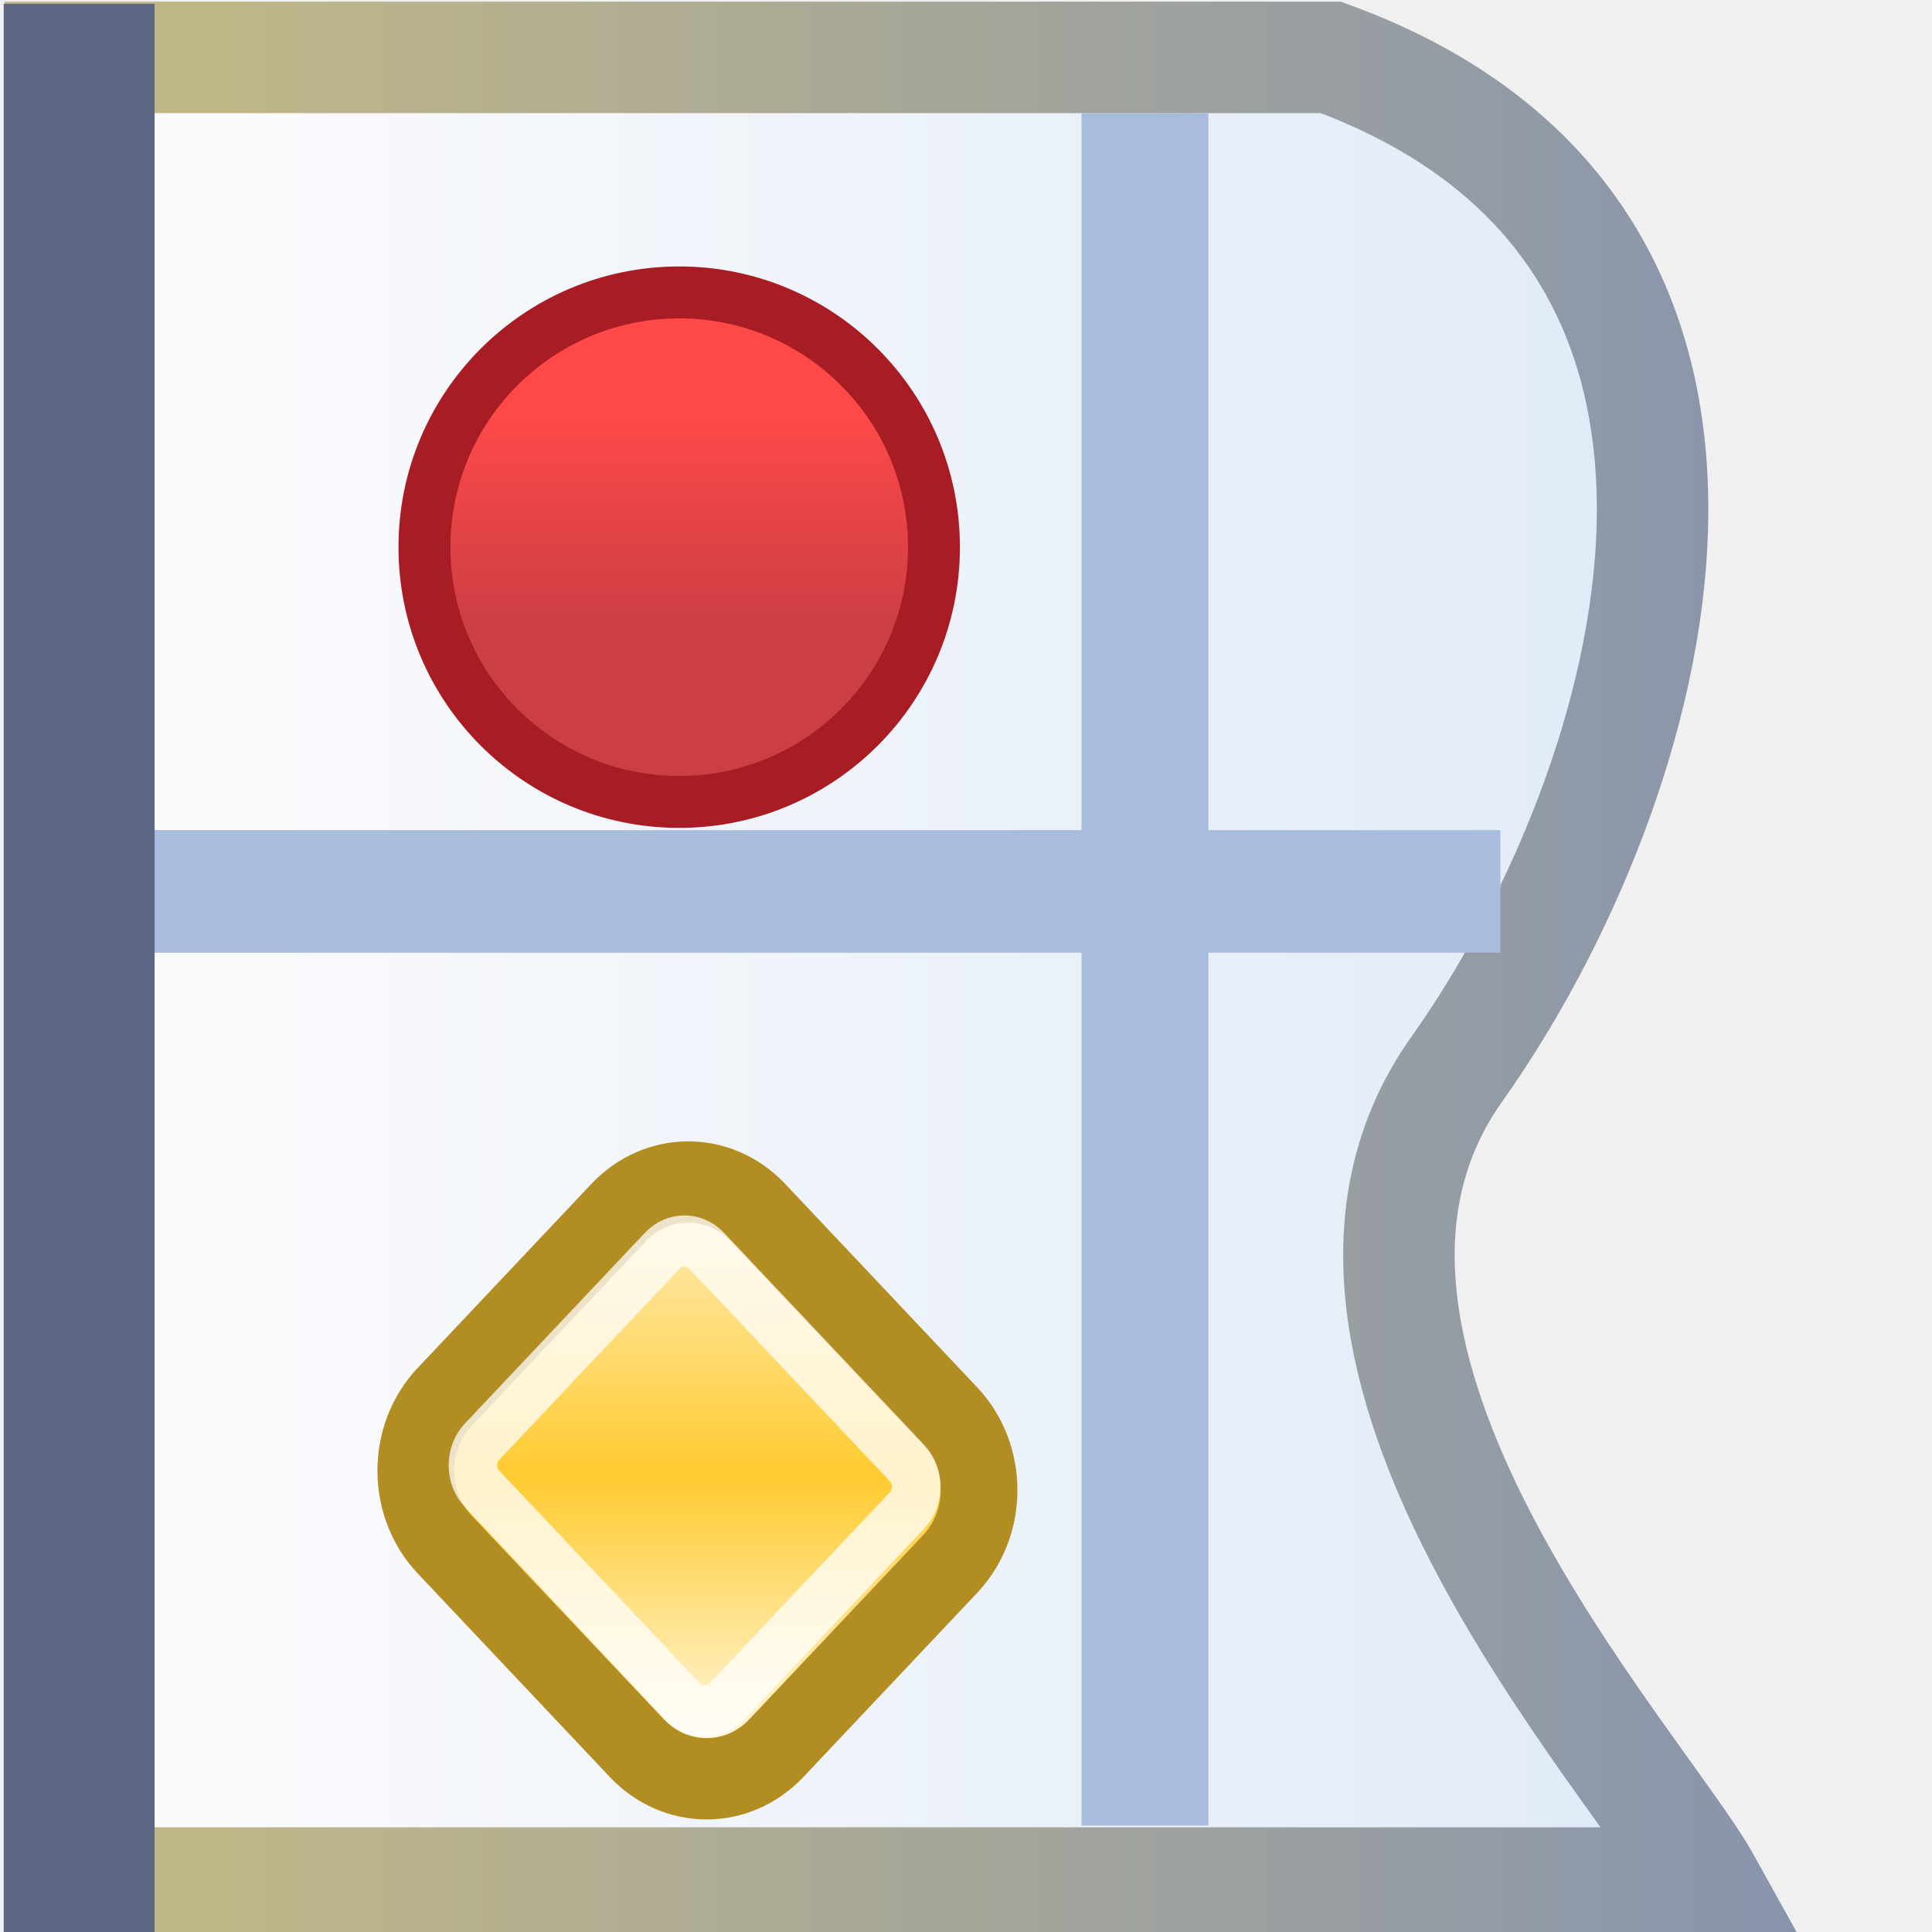
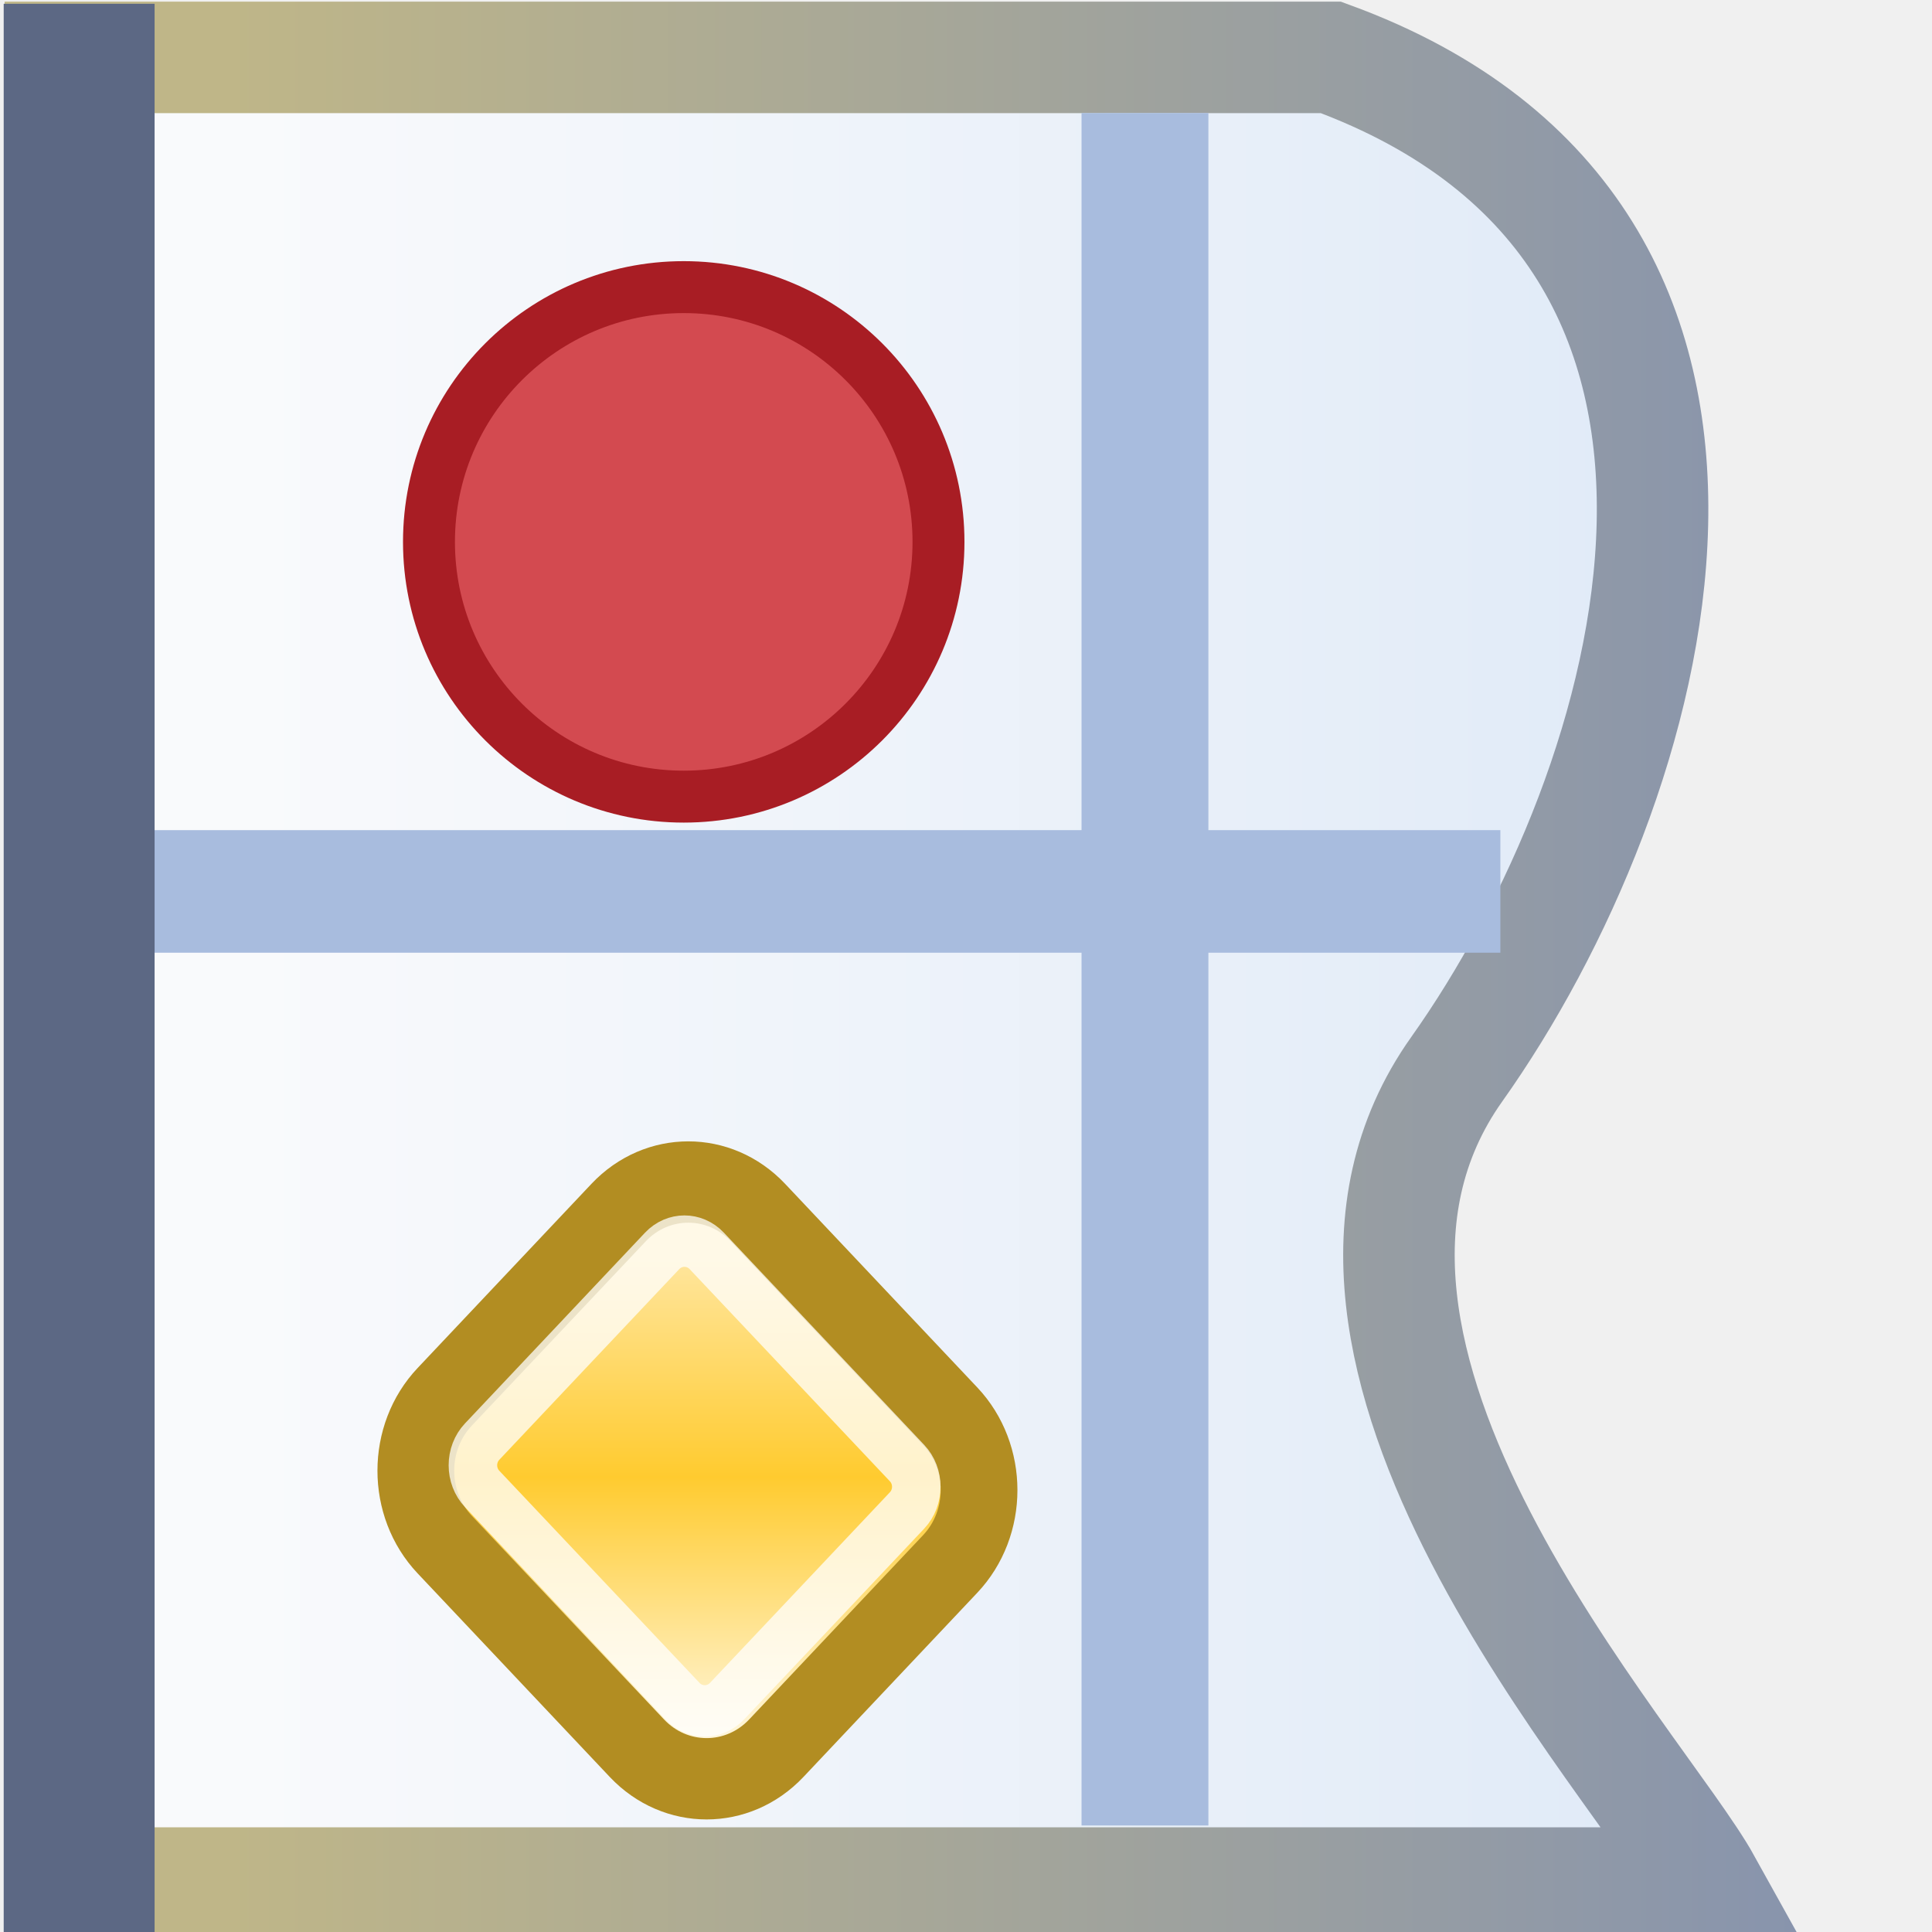
<svg xmlns="http://www.w3.org/2000/svg" xmlns:xlink="http://www.w3.org/1999/xlink" width="16" height="16" id="svg2" version="1.1">
  <defs id="defs4">
    <linearGradient id="linearGradient5105">
      <stop style="stop-color:#bfb688;stop-opacity:1;" offset="0" id="stop5107" />
      <stop style="stop-color:#8693ae;stop-opacity:1" offset="1" id="stop5109" />
    </linearGradient>
    <linearGradient id="linearGradient5255">
      <stop style="stop-color:#f9fafc;stop-opacity:1" offset="0" id="stop5257" />
      <stop style="stop-color:#dee9f7;stop-opacity:1" offset="1" id="stop5259" />
    </linearGradient>
    <linearGradient id="linearGradient4903-7-7-52">
      <stop id="stop4905-2-3-9" offset="0" style="stop-color:#ffe69f;stop-opacity:1" />
      <stop style="stop-color:#ffcb2f;stop-opacity:1" offset="0.415" id="stop4911-4-9-2" />
      <stop id="stop4907-3-6-1" offset="1" style="stop-color:#ffffff;stop-opacity:1" />
    </linearGradient>
    <linearGradient xlink:href="#linearGradient5255" id="linearGradient18366" gradientUnits="userSpaceOnUse" gradientTransform="matrix(1.382308,0,0,0.9807125,-6.264242,20.04421)" x1="22.879" y1="1037.211" x2="22.879" y2="1051.027" />
    <linearGradient xlink:href="#linearGradient5105" id="linearGradient18368" gradientUnits="userSpaceOnUse" gradientTransform="matrix(1.382308,0,0,0.9807125,20.35621,20.04421)" x1="9.171" y1="1036.943" x2="9.171" y2="1051.68" />
    <linearGradient xlink:href="#linearGradient4903-7-7-52" id="linearGradient20355" gradientUnits="userSpaceOnUse" gradientTransform="matrix(0.7216023,0,0,0.7216023,246.5466,-1265.794)" x1="733.184" y1="727.802" x2="738.317" y2="732.935" />
-     <linearGradient xlink:href="#linearGradient3852" id="linearGradient3858" x1="385.984" y1="462.57" x2="385.984" y2="471.699" gradientUnits="userSpaceOnUse" />
-     <linearGradient id="linearGradient3852">
-       <stop style="stop-color:#ff4949;stop-opacity:1" offset="0" id="stop3854" />
-       <stop style="stop-color:#cb3e44;stop-opacity:1" offset="1" id="stop3856" />
-     </linearGradient>
-     <linearGradient y2="471.699" x2="385.984" y1="462.57" x1="385.984" gradientUnits="userSpaceOnUse" id="linearGradient3077" xlink:href="#linearGradient3852" />
-     <linearGradient y2="471.699" x2="385.984" y1="462.57" x1="385.984" gradientUnits="userSpaceOnUse" id="linearGradient3077-2" xlink:href="#linearGradient3852-1" />
-     <linearGradient id="linearGradient3852-1">
-       <stop style="stop-color:#ff4949;stop-opacity:1" offset="0" id="stop3854-7" />
-       <stop style="stop-color:#cb3e44;stop-opacity:1" offset="1" id="stop3856-4" />
-     </linearGradient>
-     <linearGradient y2="471.699" x2="385.984" y1="462.57" x1="385.984" gradientUnits="userSpaceOnUse" id="linearGradient3048" xlink:href="#linearGradient3852-1" />
  </defs>
  <g id="layer1" style="display:inline" transform="translate(0,-1036.362)">
    <g style="display:inline" id="g8472" transform="matrix(0.9346781,0,0,0.9346781,-14.57181,69.04451)">
      <g transform="translate(15.60054,0)" id="g8421" />
      <g id="g10285" transform="matrix(0,1,1,0,-1019.403,1019.403)">
        <path id="rect4172-1" d="m 16.026,1035.528 16.176,0 0,14.578 c -1.063,-0.59 -4.699,-3.988 -7.21,-2.206 -2.511,1.782 -7.382,3.214 -8.966,-1.115 z" style="fill:url(#linearGradient18366);fill-opacity:1;stroke:url(#linearGradient18368);stroke-width:0.988;stroke-linecap:butt;stroke-linejoin:miter;stroke-miterlimit:4;stroke-opacity:1;stroke-dasharray:none;stroke-dashoffset:0;display:inline" />
        <rect y="1042.646" x="22.742" height="1.07" width="1.418" id="rect4942" style="fill:none;stroke:none" />
        <rect y="1044.786" x="22.742" height="1.07" width="1.418" id="rect4942-1" style="fill:none;stroke:none;display:inline" />
        <g id="g20348" transform="matrix(0.8824479,0,0,0.8824479,4.173906,122.6679)">
          <rect style="fill:none;stroke:none;display:inline" id="rect4942-1-7" width="1.422" height="1.013" x="25.573" y="1043.461" />
          <rect transform="matrix(0.7272427,0.6863804,0.7272427,-0.6863804,0,0)" ry="1.02" y="-741.458" x="774.856" height="4.583" width="4.851" id="rect4880" style="font-size:13.589px;font-style:normal;font-weight:normal;line-height:125%;letter-spacing:0px;word-spacing:0px;color:#000000;fill:url(#linearGradient20355);fill-opacity:1;fill-rule:nonzero;stroke:#b28d22;stroke-width:0.794;stroke-linecap:butt;stroke-linejoin:miter;stroke-miterlimit:4;stroke-opacity:1;stroke-dasharray:none;stroke-dashoffset:0;marker:none;visibility:visible;display:inline;overflow:visible;enable-background:accumulate;font-family:Sans" />
          <rect transform="matrix(0.7272427,0.6863804,0.7272427,-0.6863804,0,0)" ry="0.327" y="-740.819" x="775.439" height="3.286" width="3.583" id="rect4880-5" style="font-size:13.589px;font-style:normal;font-weight:normal;line-height:125%;letter-spacing:0px;word-spacing:0px;color:#000000;fill:none;stroke:#ffffff;stroke-width:0.502;stroke-linecap:butt;stroke-linejoin:miter;stroke-miterlimit:4;stroke-opacity:0.751;stroke-dasharray:none;stroke-dashoffset:0;marker:none;visibility:visible;display:inline;overflow:visible;enable-background:accumulate;font-family:Sans" />
        </g>
        <path style="fill:#adc1e1;fill-opacity:1;stroke:#a8bcde;stroke-width:1.086px;stroke-linecap:butt;stroke-linejoin:miter;stroke-opacity:1" d="m 23.416,1036.025 0,12.262" id="path18345" />
        <path style="fill:#adc1e1;fill-opacity:1;stroke:#a8bcde;stroke-width:1.124px;stroke-linecap:butt;stroke-linejoin:miter;stroke-opacity:1" d="m 16.519,1045.138 15.173,0" id="path18347" />
        <g transform="matrix(0,1.069887,1.069887,0,-1093.178,1054.474)" style="display:inline;fill:#d34a50;fill-opacity:1;stroke:#a81d24;stroke-opacity:1" id="layer1-8">
          <g id="g11331-3-1-1" style="display:inline;fill:#d34a50;fill-opacity:1;stroke:#a81d24;stroke-opacity:1" transform="matrix(0.279033,0,0,0.279033,-100.5321,912.079)">
            <g style="fill:#d34a50;fill-opacity:1;stroke:#a81d24;stroke-opacity:1" id="g13408-8" />
          </g>
          <g id="g6124-3" style="display:inline;fill:#d34a50;fill-opacity:1;stroke:#a81d24;stroke-opacity:1" transform="matrix(-1,0,0,1,16.12959,8.014063)">
            <g id="text6430" style="font-size:13.589px;font-style:normal;font-weight:normal;line-height:125%;letter-spacing:0px;word-spacing:0px;fill:#d34a50;fill-opacity:1;stroke:#a81d24;font-family:Sans;stroke-opacity:1" transform="scale(-1,1)" />
            <g id="g6438" style="font-size:13.589px;font-style:normal;font-weight:normal;line-height:125%;letter-spacing:0px;word-spacing:0px;fill:#d34a50;fill-opacity:1;stroke:#a81d24;display:inline;font-family:Sans;stroke-opacity:1" transform="scale(-1,1)" />
          </g>
        </g>
+         <path transform="matrix(0,0.2124455,0.2124455,0,-79.15609,958.5959)" d="m 398.75,468.237 c 0,5.868 -4.757,10.625 -10.625,10.625 -5.868,0 -10.625,-4.757 -10.625,-10.625 0,-5.868 4.757,-10.625 10.625,-10.625 5.868,0 10.625,4.757 10.625,10.625 z" id="path10796-2-6-2" style="font-size:13.589px;font-style:normal;font-weight:normal;line-height:125%;letter-spacing:0px;word-spacing:0px;fill:#d34a50;fill-opacity:1;stroke:#a81d24;stroke-width:2.166;stroke-linecap:round;stroke-linejoin:round;stroke-miterlimit:4;stroke-opacity:1;stroke-dasharray:none;stroke-dashoffset:0;display:inline;font-family:Sans" />
        <rect style="fill:#5c6884;fill-opacity:1;stroke:none" id="rect21127" width="1.337" height="17.152" x="1035.026" y="15.551" transform="matrix(0,1,1,0,0,0)" ry="0" />
-         <path transform="matrix(0,0.2124455,0.2124455,0,-79.10919,958.5558)" d="m 398.75,468.237 a 10.625,10.625 0 1 1 -21.25,0 10.625,10.625 0 1 1 21.25,0 z" id="path10796-2-6-2-1" style="font-size:13.589px;font-style:normal;font-weight:normal;line-height:125%;letter-spacing:0px;word-spacing:0px;fill:url(#linearGradient3048);fill-opacity:1;stroke:#a81d24;stroke-width:2.166;stroke-linecap:round;stroke-linejoin:round;stroke-miterlimit:4;stroke-opacity:1;stroke-dasharray:none;stroke-dashoffset:0;display:inline;font-family:Sans" />
      </g>
    </g>
  </g>
</svg>
